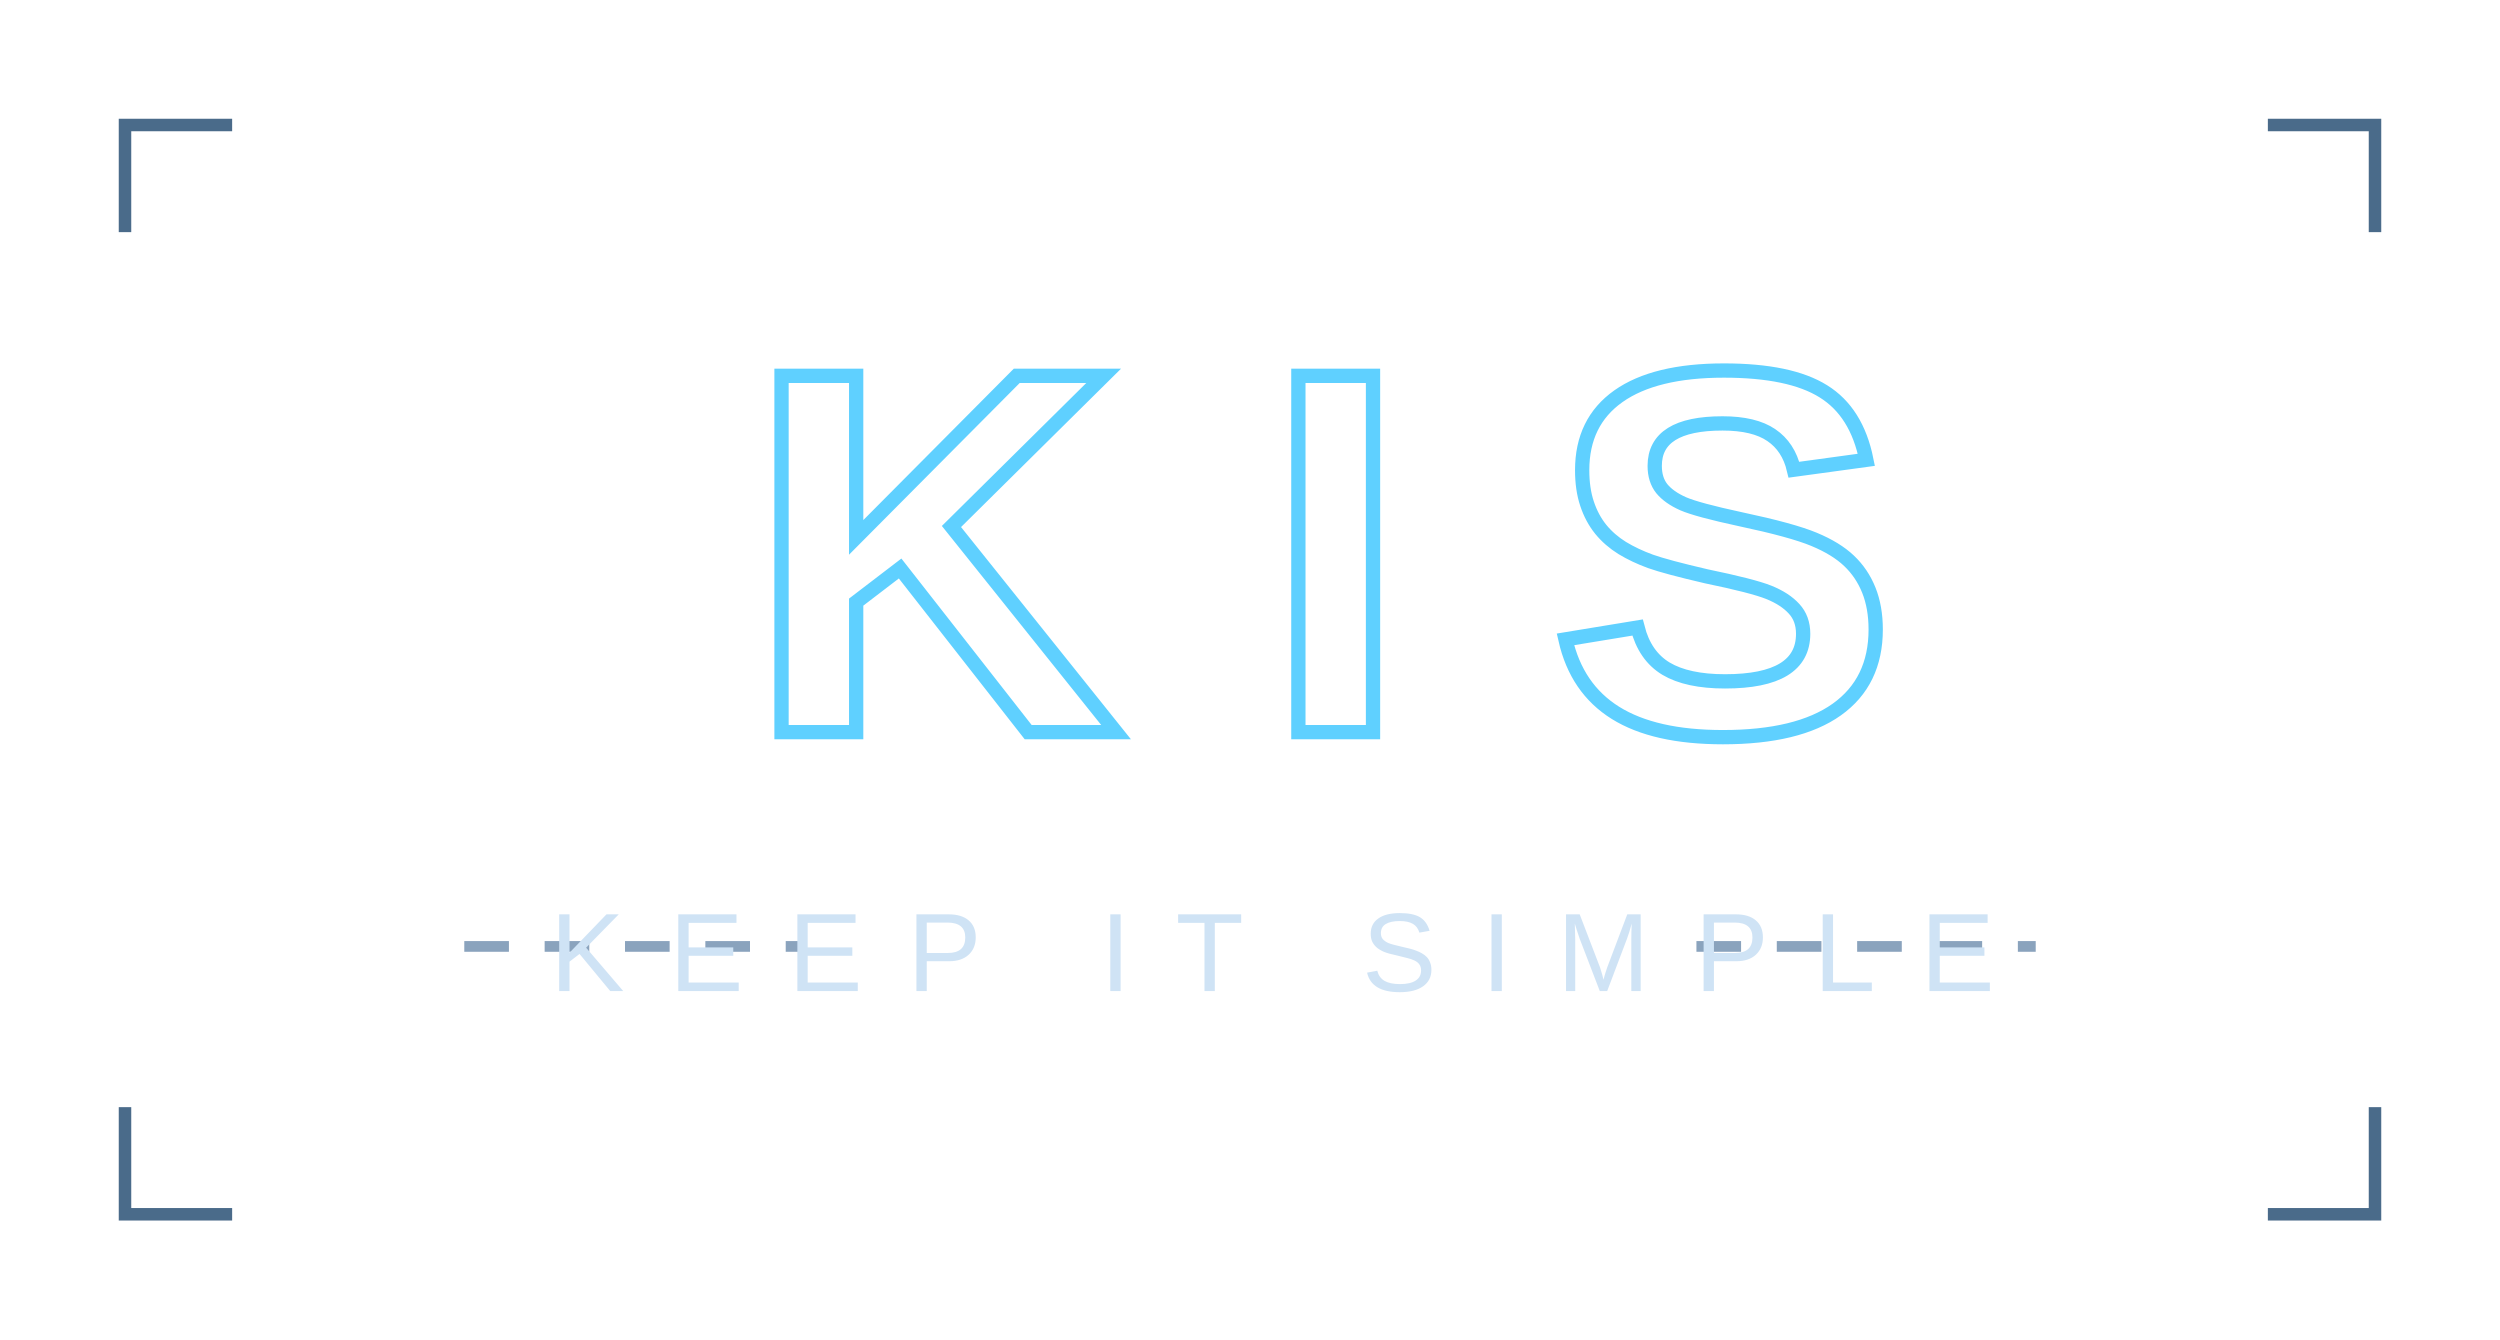
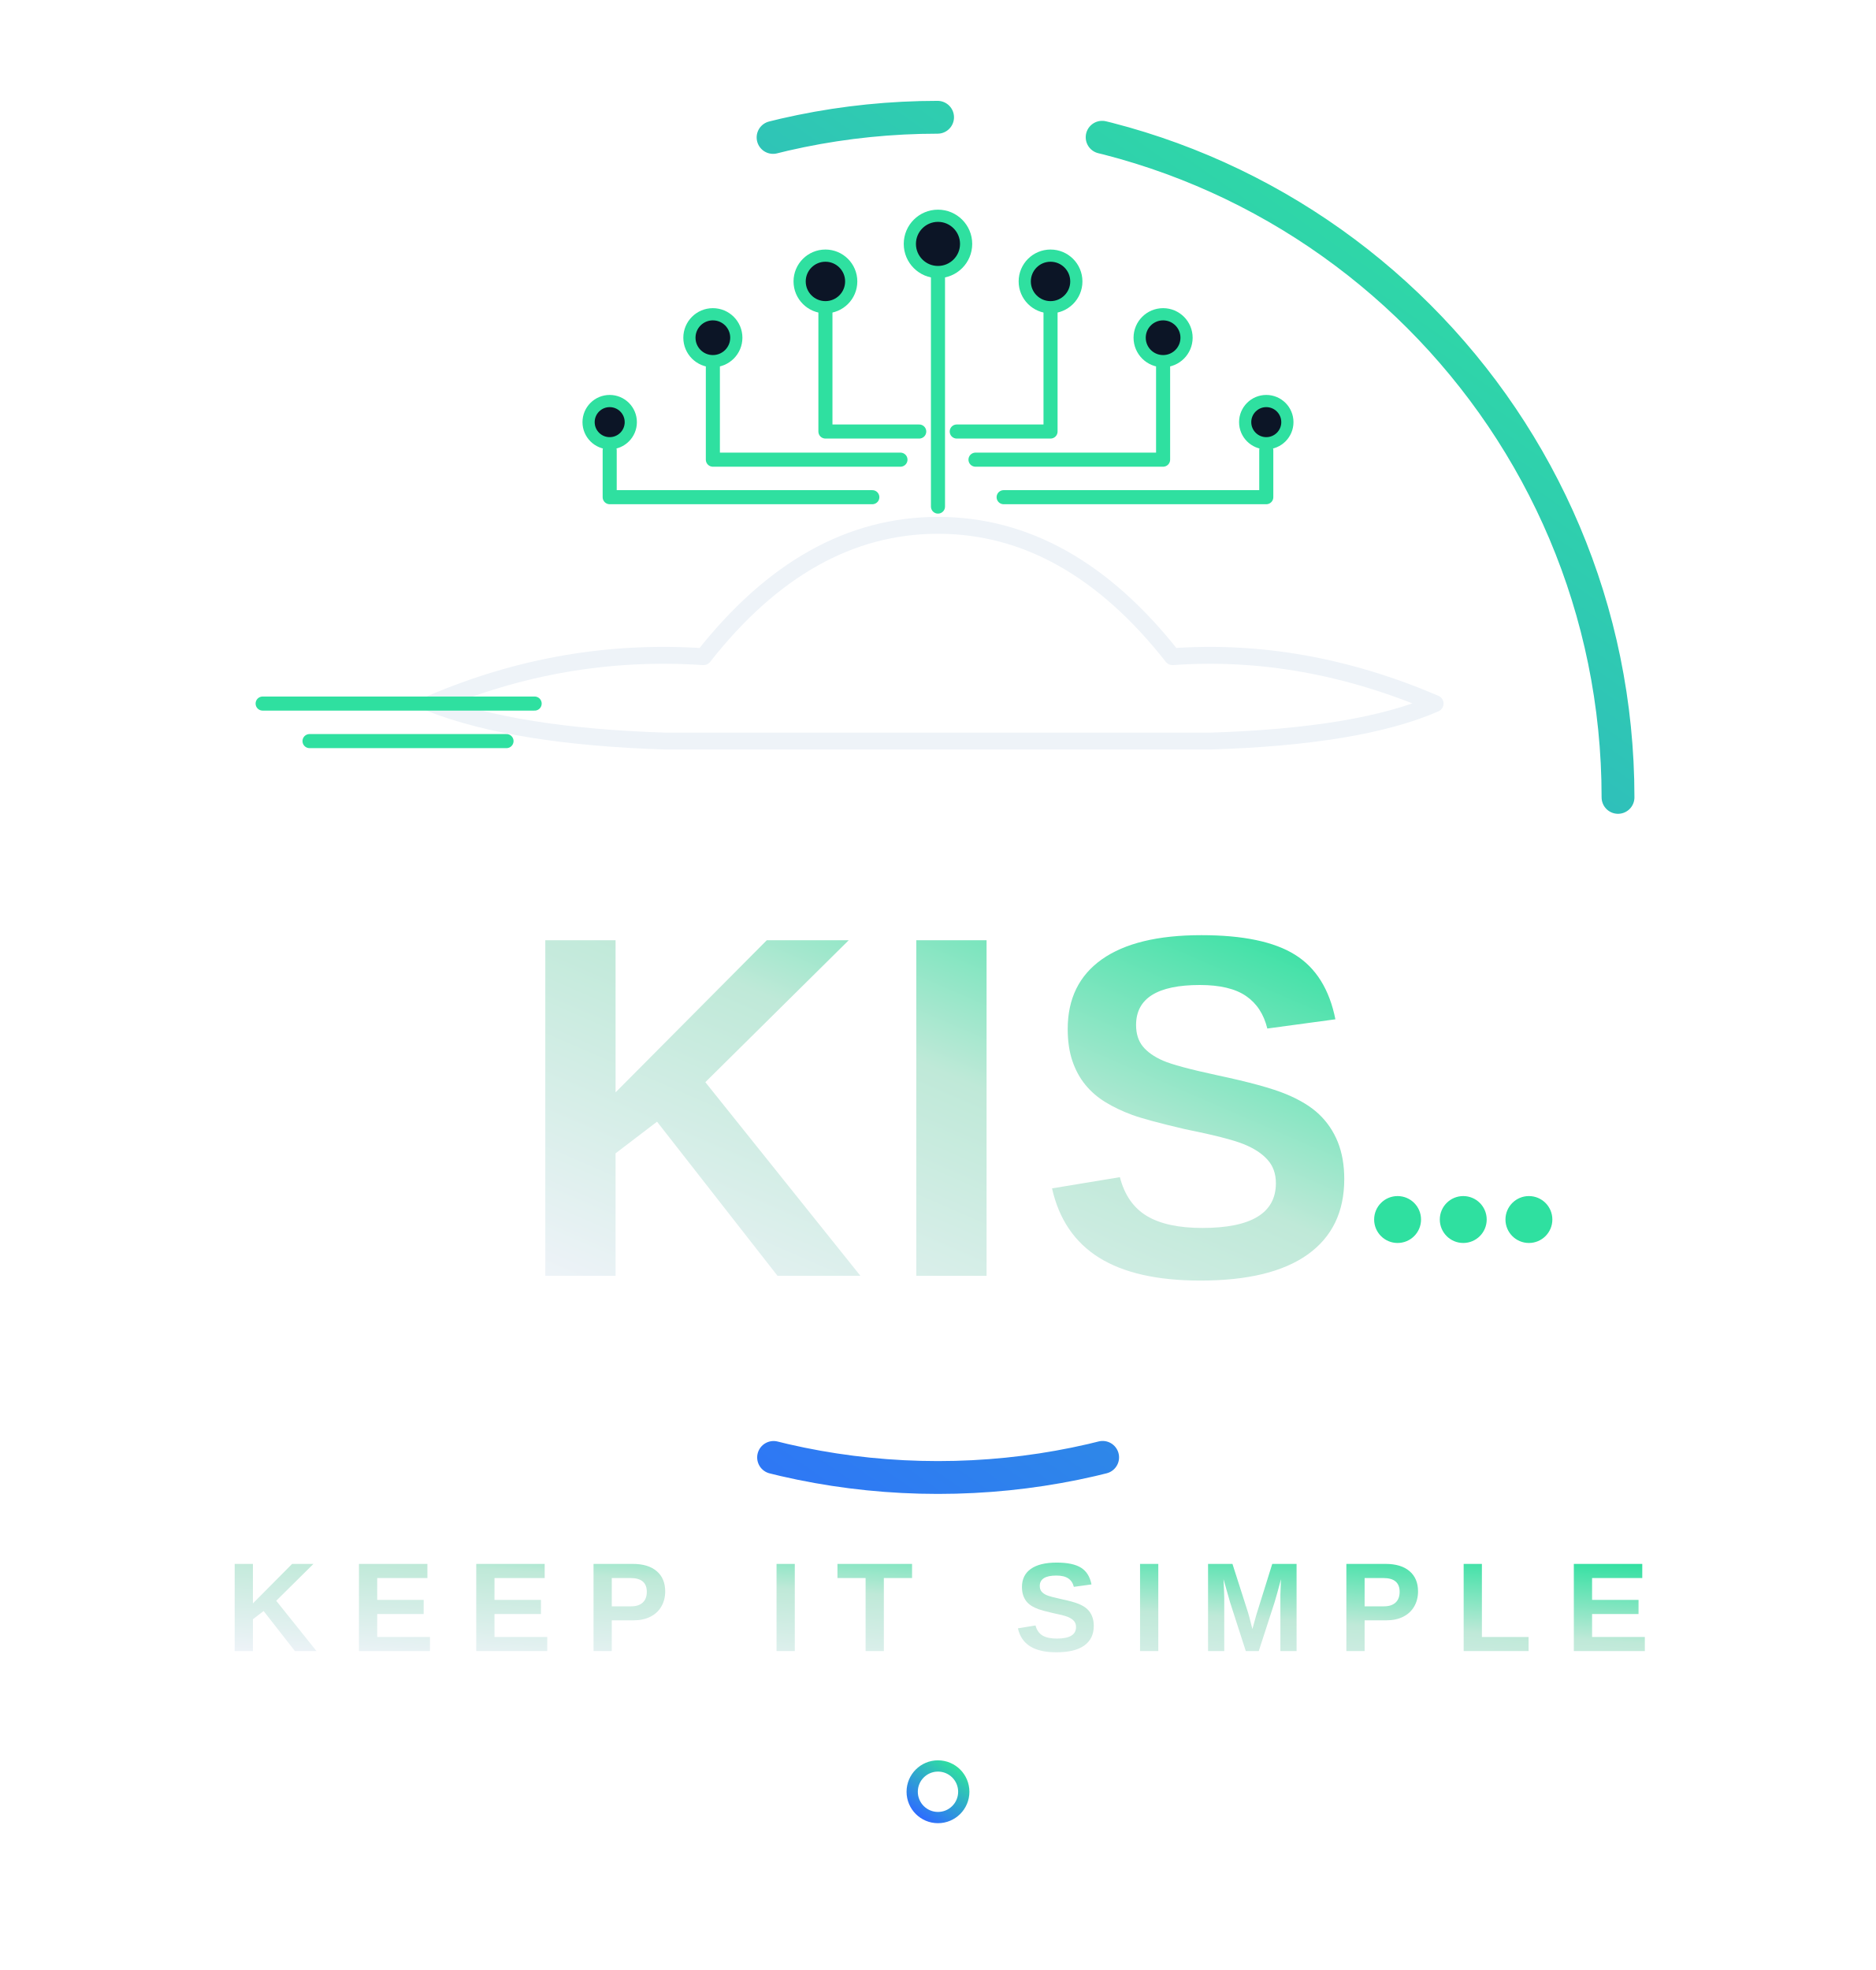
- <svg xmlns="http://www.w3.org/2000/svg" viewBox="0 0 280 150" role="img" aria-labelledby="kis-logo-bp-title">
-   <g stroke="#4a6b8a" stroke-width="1.4" fill="none">
-     <path d="M14 26V14h12" />
-     <path d="M254 14h12v12" />
-     <path d="M266 124v12h-12" />
-     <path d="M26 136H14v-12" />
+ <svg xmlns="http://www.w3.org/2000/svg" viewBox="0 0 400 420" role="img" aria-labelledby="kis-logo-bp-title">
+   <defs>
+     <linearGradient id="ringGrad" x1="15%" y1="100%" x2="85%" y2="0%">
+       <stop offset="0%" stop-color="#2e6bff" />
+       <stop offset="100%" stop-color="#2fe0a0" />
+     </linearGradient>
+     <linearGradient id="wordGrad" x1="0%" y1="100%" x2="100%" y2="0%">
+       <stop offset="0%" stop-color="#eef3f8" />
+       <stop offset="55%" stop-color="#bfe9d8" />
+       <stop offset="100%" stop-color="#2fe0a0" />
+     </linearGradient>
+   </defs>
+   <circle cx="200" cy="170" r="145" fill="none" stroke="url(#ringGrad)" stroke-width="7" stroke-linecap="round" stroke-dasharray="35.43 384.67 70.86 384.67 35.43" stroke-dashoffset="227.77" />
+   <g fill="none" stroke="#2fe0a0" stroke-width="3" stroke-linecap="round" stroke-linejoin="round">
+     <path d="M200,108 L200,58" />
+     <path d="M196,92 L176,92 L176,66" />
+     <path d="M204,92 L224,92 L224,66" />
+     <path d="M192,98 L152,98 L152,78" />
+     <path d="M208,98 L248,98 L248,78" />
+     <path d="M186,106 L130,106 L130,96" />
+     <path d="M214,106 L270,106 L270,96" />
  </g>
-   <text x="140" y="82" dx="8" text-anchor="middle" font-family="'Segoe UI', 'Helvetica Neue', Arial, sans-serif" font-size="58" font-weight="700" letter-spacing="16" fill="none" stroke="#5fd0ff" stroke-width="1.6">KIS</text>
-   <g stroke="#8aa3bd" stroke-width="1.2" stroke-dasharray="5 4">
-     <line x1="52" y1="106" x2="90" y2="106" />
-     <line x1="190" y1="106" x2="228" y2="106" />
+   <g fill="#0c1526" stroke="#2fe0a0" stroke-width="2.6">
+     <circle cx="200" cy="52" r="6" />
+     <circle cx="176" cy="60" r="5.5" />
+     <circle cx="224" cy="60" r="5.5" />
+     <circle cx="152" cy="72" r="5" />
+     <circle cx="248" cy="72" r="5" />
+     <circle cx="130" cy="90" r="4.5" />
+     <circle cx="270" cy="90" r="4.5" />
  </g>
-   <text x="140" y="111" dx="2.5" text-anchor="middle" font-family="'Segoe UI', 'Helvetica Neue', Arial, sans-serif" font-size="12.5" letter-spacing="5" fill="#cfe3f5">KEEP IT SIMPLE</text>
+   <path d="M92,150 Q120,138 150,140 Q172,112 200,112 Q228,112 250,140 Q278,138 306,150 Q290,157 258,158 L142,158 Q110,157 92,150 Z" fill="none" stroke="#eef3f8" stroke-width="3.6" stroke-linejoin="round" stroke-linecap="round" />
+   <g stroke="#2fe0a0" stroke-width="3" stroke-linecap="round">
+     <path d="M56,150 L114,150" />
+     <path d="M66,158 L108,158" />
+   </g>
+   <text x="200" y="272" font-family="'Segoe UI', Arial, sans-serif" font-weight="800" font-size="104" letter-spacing="4" text-anchor="middle" fill="url(#wordGrad)">KIS</text>
+   <g fill="#2fe0a0">
+     <circle cx="298" cy="260" r="5" />
+     <circle cx="312" cy="260" r="5" />
+     <circle cx="326" cy="260" r="5" />
+   </g>
+   <text x="200" y="352" font-family="'Segoe UI', Arial, sans-serif" font-weight="700" font-size="27" letter-spacing="7" text-anchor="middle" fill="url(#wordGrad)">KEEP IT SIMPLE</text>
+   <g stroke="url(#ringGrad)" stroke-width="2.4" stroke-linecap="round">
+     <line x1="118" y1="382" x2="178" y2="382" />
+     <line x1="222" y1="382" x2="282" y2="382" />
+   </g>
+   <circle cx="200" cy="382" r="5.5" fill="none" stroke="url(#ringGrad)" stroke-width="2.4" />
</svg>
